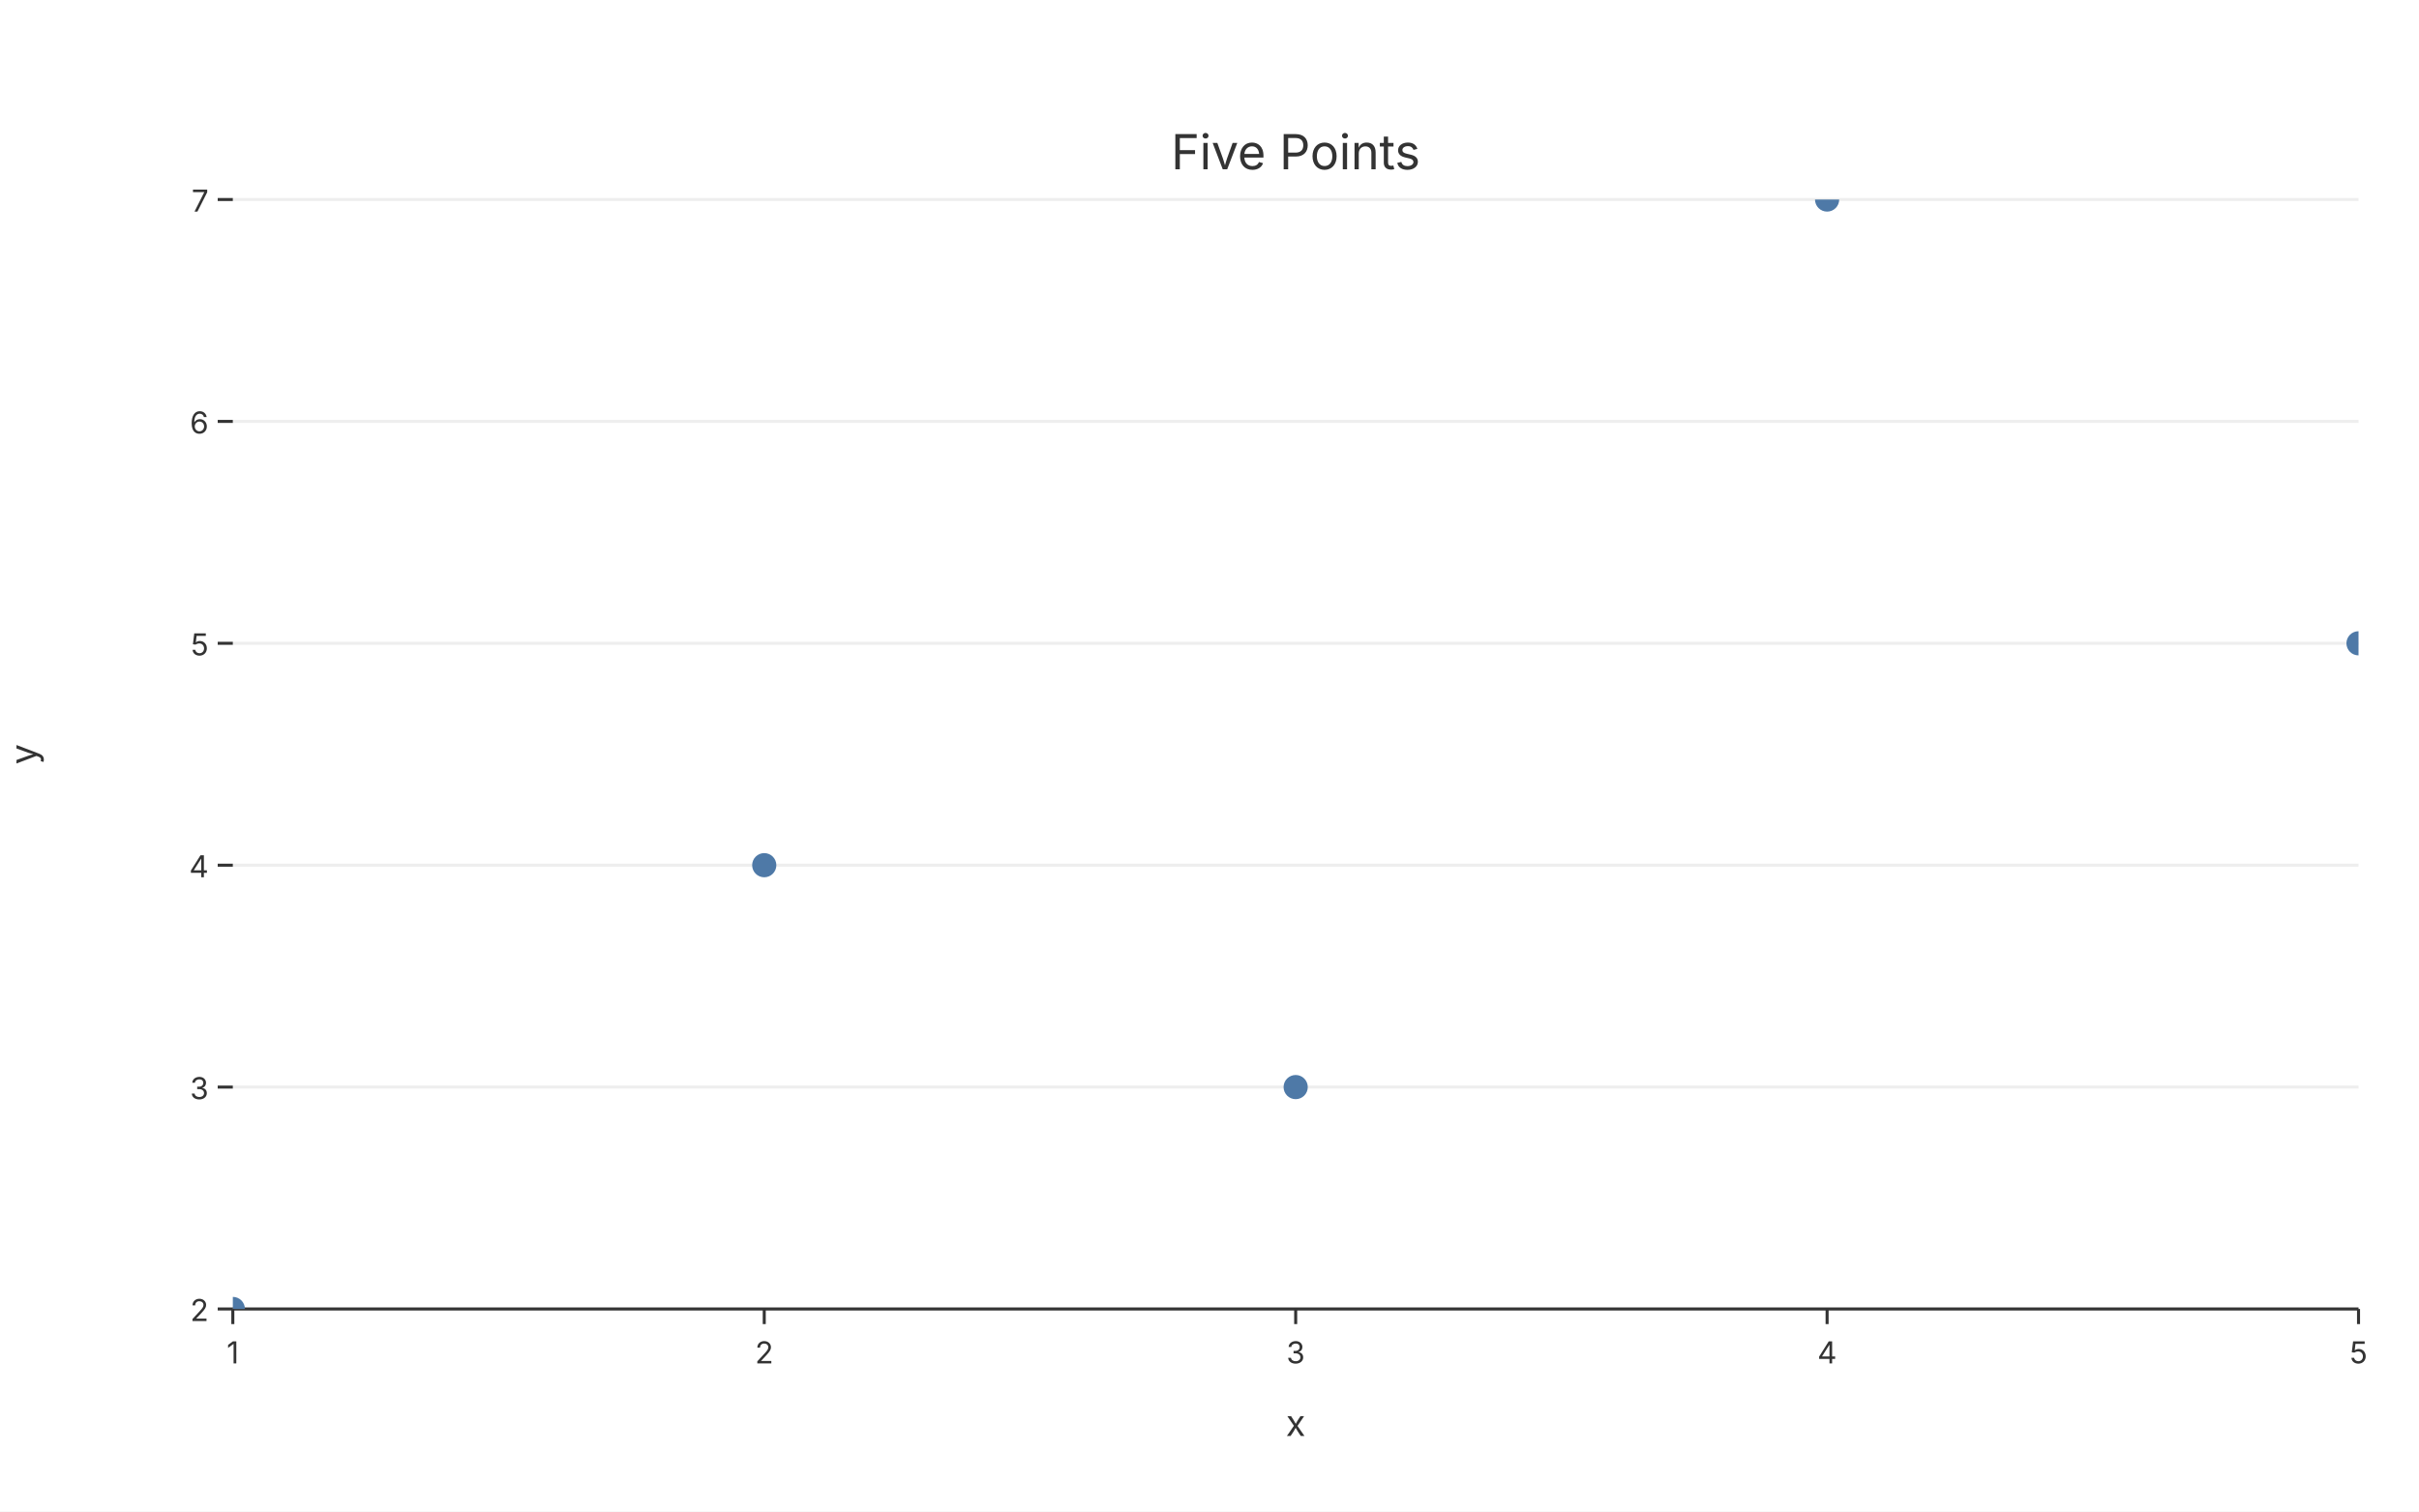
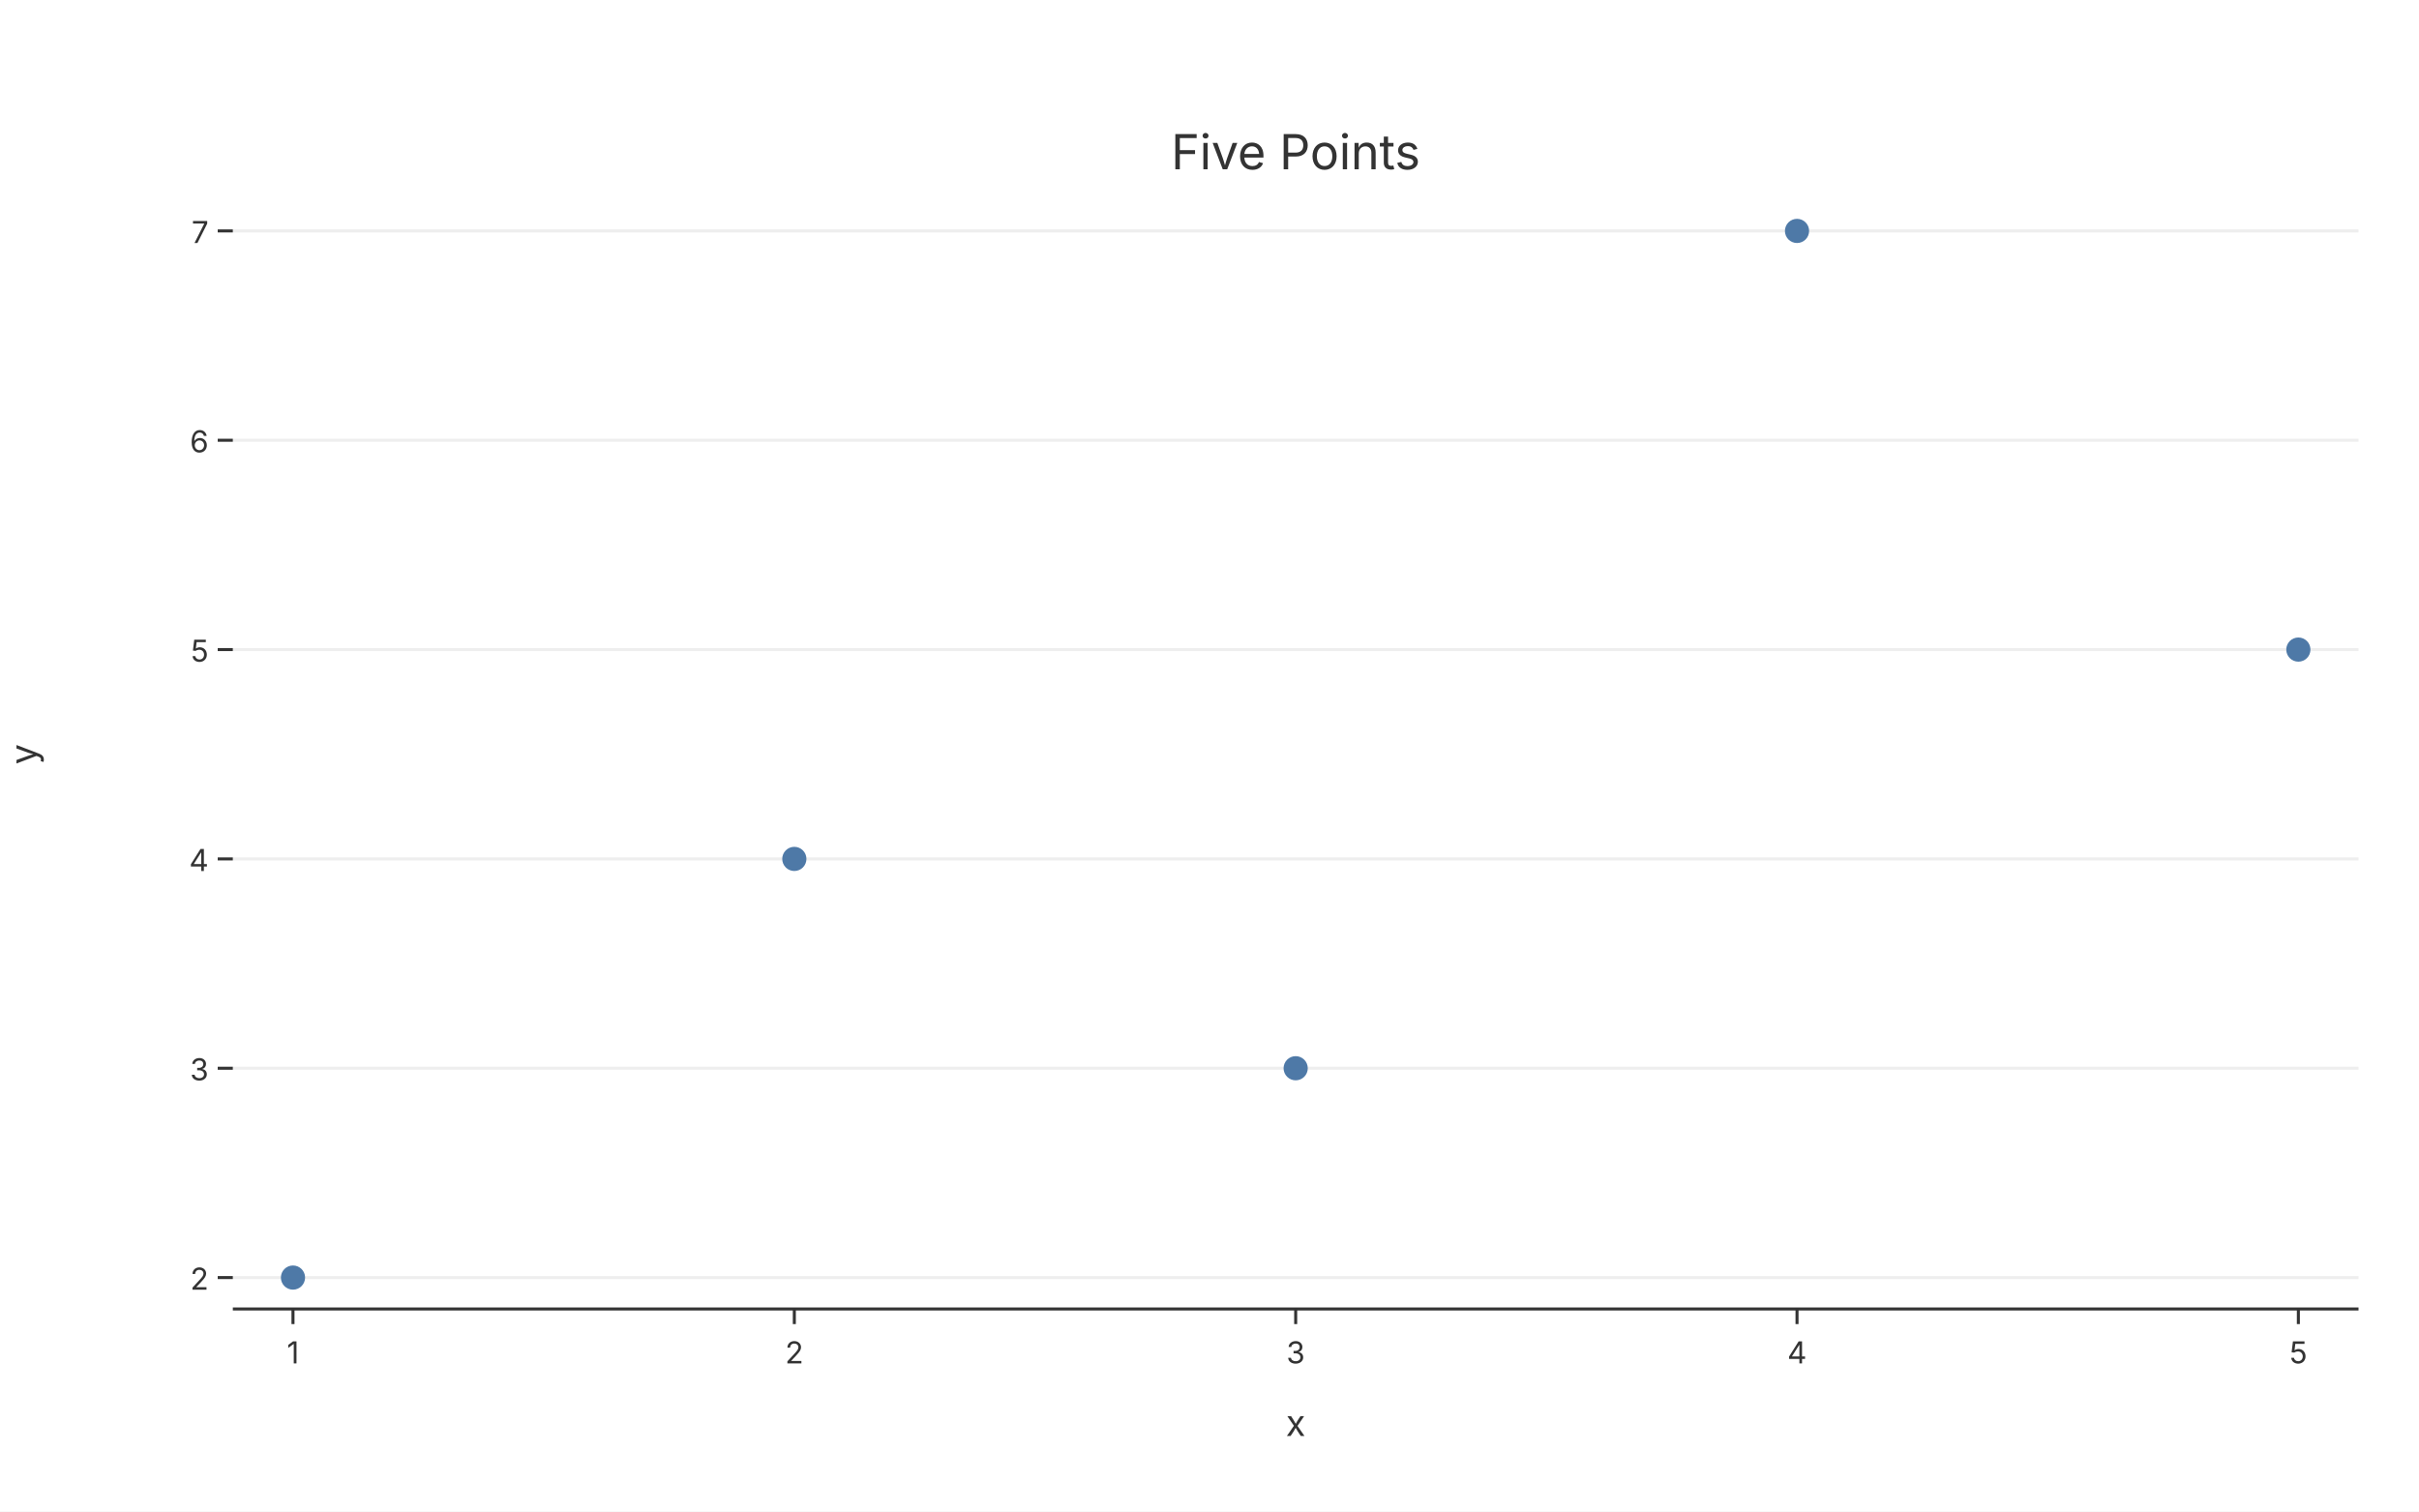
<svg xmlns="http://www.w3.org/2000/svg" width="800" height="500" viewBox="0 0 800.0 500.0">
  <defs>
    <clipPath id="plot-clip">
      <rect x="77" y="66" width="703" height="367" />
    </clipPath>
  </defs>
  <rect x="0" y="0" width="800" height="500" fill="#FFFFFF" />
-   <line x1="77" y1="433" x2="780" y2="433" stroke="#EEEEEE" stroke-width="1" />
-   <line x1="77" y1="359.6" x2="780" y2="359.6" stroke="#EEEEEE" stroke-width="1" />
-   <line x1="77" y1="286.2" x2="780" y2="286.2" stroke="#EEEEEE" stroke-width="1" />
-   <line x1="77" y1="212.8" x2="780" y2="212.8" stroke="#EEEEEE" stroke-width="1" />
-   <line x1="77" y1="139.4" x2="780" y2="139.4" stroke="#EEEEEE" stroke-width="1" />
-   <line x1="77" y1="66" x2="780" y2="66" stroke="#EEEEEE" stroke-width="1" />
+   <line x1="77" y1="422.613" x2="780" y2="422.613" stroke="#EEEEEE" stroke-width="1" />
+   <line x1="77" y1="353.368" x2="780" y2="353.368" stroke="#EEEEEE" stroke-width="1" />
+   <line x1="77" y1="284.123" x2="780" y2="284.123" stroke="#EEEEEE" stroke-width="1" />
+   <line x1="77" y1="214.877" x2="780" y2="214.877" stroke="#EEEEEE" stroke-width="1" />
+   <line x1="77" y1="145.632" x2="780" y2="145.632" stroke="#EEEEEE" stroke-width="1" />
+   <line x1="77" y1="76.387" x2="780" y2="76.387" stroke="#EEEEEE" stroke-width="1" />
  <line x1="77" y1="433" x2="780" y2="433" stroke="#333333" stroke-width="1" />
  <g clip-path="url(#plot-clip)">
-     <circle cx="77" cy="433" r="4" fill="#4E79A7" />
-     <circle cx="252.75" cy="286.2" r="4" fill="#4E79A7" />
-     <circle cx="428.5" cy="359.6" r="4" fill="#4E79A7" />
-     <circle cx="604.25" cy="66" r="4" fill="#4E79A7" />
-     <circle cx="780" cy="212.8" r="4" fill="#4E79A7" />
+     <circle cx="96.896" cy="422.613" r="4" fill="#4E79A7" />
+     <circle cx="262.698" cy="284.123" r="4" fill="#4E79A7" />
+     <circle cx="428.5" cy="353.368" r="4" fill="#4E79A7" />
+     <circle cx="594.302" cy="76.387" r="4" fill="#4E79A7" />
+     <circle cx="760.104" cy="214.877" r="4" fill="#4E79A7" />
  </g>
-   <line x1="77" y1="433" x2="77" y2="438" stroke="#333333" stroke-width="1" />
-   <text x="77" y="451" font-family="Inter, Helvetica Neue, Arial, sans-serif" font-size="10" fill="#333333" text-anchor="middle">1</text>
-   <line x1="252.75" y1="433" x2="252.75" y2="438" stroke="#333333" stroke-width="1" />
-   <text x="252.75" y="451" font-family="Inter, Helvetica Neue, Arial, sans-serif" font-size="10" fill="#333333" text-anchor="middle">2</text>
+   <line x1="96.896" y1="433" x2="96.896" y2="438" stroke="#333333" stroke-width="1" />
+   <text x="96.896" y="451" font-family="Inter, Helvetica Neue, Arial, sans-serif" font-size="10" fill="#333333" text-anchor="middle">1</text>
+   <line x1="262.698" y1="433" x2="262.698" y2="438" stroke="#333333" stroke-width="1" />
+   <text x="262.698" y="451" font-family="Inter, Helvetica Neue, Arial, sans-serif" font-size="10" fill="#333333" text-anchor="middle">2</text>
  <line x1="428.5" y1="433" x2="428.5" y2="438" stroke="#333333" stroke-width="1" />
  <text x="428.5" y="451" font-family="Inter, Helvetica Neue, Arial, sans-serif" font-size="10" fill="#333333" text-anchor="middle">3</text>
-   <line x1="604.25" y1="433" x2="604.25" y2="438" stroke="#333333" stroke-width="1" />
-   <text x="604.25" y="451" font-family="Inter, Helvetica Neue, Arial, sans-serif" font-size="10" fill="#333333" text-anchor="middle">4</text>
-   <line x1="780" y1="433" x2="780" y2="438" stroke="#333333" stroke-width="1" />
-   <text x="780" y="451" font-family="Inter, Helvetica Neue, Arial, sans-serif" font-size="10" fill="#333333" text-anchor="middle">5</text>
-   <line x1="72" y1="433" x2="77" y2="433" stroke="#333333" stroke-width="1" />
-   <text x="69" y="437" font-family="Inter, Helvetica Neue, Arial, sans-serif" font-size="10" fill="#333333" text-anchor="end">2</text>
-   <line x1="72" y1="359.6" x2="77" y2="359.6" stroke="#333333" stroke-width="1" />
-   <text x="69" y="363.6" font-family="Inter, Helvetica Neue, Arial, sans-serif" font-size="10" fill="#333333" text-anchor="end">3</text>
-   <line x1="72" y1="286.2" x2="77" y2="286.2" stroke="#333333" stroke-width="1" />
-   <text x="69" y="290.2" font-family="Inter, Helvetica Neue, Arial, sans-serif" font-size="10" fill="#333333" text-anchor="end">4</text>
-   <line x1="72" y1="212.8" x2="77" y2="212.8" stroke="#333333" stroke-width="1" />
-   <text x="69" y="216.8" font-family="Inter, Helvetica Neue, Arial, sans-serif" font-size="10" fill="#333333" text-anchor="end">5</text>
-   <line x1="72" y1="139.4" x2="77" y2="139.4" stroke="#333333" stroke-width="1" />
-   <text x="69" y="143.4" font-family="Inter, Helvetica Neue, Arial, sans-serif" font-size="10" fill="#333333" text-anchor="end">6</text>
-   <line x1="72" y1="66" x2="77" y2="66" stroke="#333333" stroke-width="1" />
-   <text x="69" y="70" font-family="Inter, Helvetica Neue, Arial, sans-serif" font-size="10" fill="#333333" text-anchor="end">7</text>
+   <line x1="594.302" y1="433" x2="594.302" y2="438" stroke="#333333" stroke-width="1" />
+   <text x="594.302" y="451" font-family="Inter, Helvetica Neue, Arial, sans-serif" font-size="10" fill="#333333" text-anchor="middle">4</text>
+   <line x1="760.104" y1="433" x2="760.104" y2="438" stroke="#333333" stroke-width="1" />
+   <text x="760.104" y="451" font-family="Inter, Helvetica Neue, Arial, sans-serif" font-size="10" fill="#333333" text-anchor="middle">5</text>
+   <line x1="72" y1="422.613" x2="77" y2="422.613" stroke="#333333" stroke-width="1" />
+   <text x="69" y="426.613" font-family="Inter, Helvetica Neue, Arial, sans-serif" font-size="10" fill="#333333" text-anchor="end">2</text>
+   <line x1="72" y1="353.368" x2="77" y2="353.368" stroke="#333333" stroke-width="1" />
+   <text x="69" y="357.368" font-family="Inter, Helvetica Neue, Arial, sans-serif" font-size="10" fill="#333333" text-anchor="end">3</text>
+   <line x1="72" y1="284.123" x2="77" y2="284.123" stroke="#333333" stroke-width="1" />
+   <text x="69" y="288.123" font-family="Inter, Helvetica Neue, Arial, sans-serif" font-size="10" fill="#333333" text-anchor="end">4</text>
+   <line x1="72" y1="214.877" x2="77" y2="214.877" stroke="#333333" stroke-width="1" />
+   <text x="69" y="218.877" font-family="Inter, Helvetica Neue, Arial, sans-serif" font-size="10" fill="#333333" text-anchor="end">5</text>
+   <line x1="72" y1="145.632" x2="77" y2="145.632" stroke="#333333" stroke-width="1" />
+   <text x="69" y="149.632" font-family="Inter, Helvetica Neue, Arial, sans-serif" font-size="10" fill="#333333" text-anchor="end">6</text>
+   <line x1="72" y1="76.387" x2="77" y2="76.387" stroke="#333333" stroke-width="1" />
+   <text x="69" y="80.387" font-family="Inter, Helvetica Neue, Arial, sans-serif" font-size="10" fill="#333333" text-anchor="end">7</text>
  <text x="428.5" y="56" font-family="Inter, Helvetica Neue, Arial, sans-serif" font-size="16" fill="#333333" text-anchor="middle">Five Points</text>
  <text x="428.5" y="475" font-family="Inter, Helvetica Neue, Arial, sans-serif" font-size="12" fill="#333333" text-anchor="middle">x</text>
  <text x="12" y="249.5" font-family="Inter, Helvetica Neue, Arial, sans-serif" font-size="12" fill="#333333" text-anchor="middle" transform="rotate(-90,12,249.5)">y</text>
</svg>
